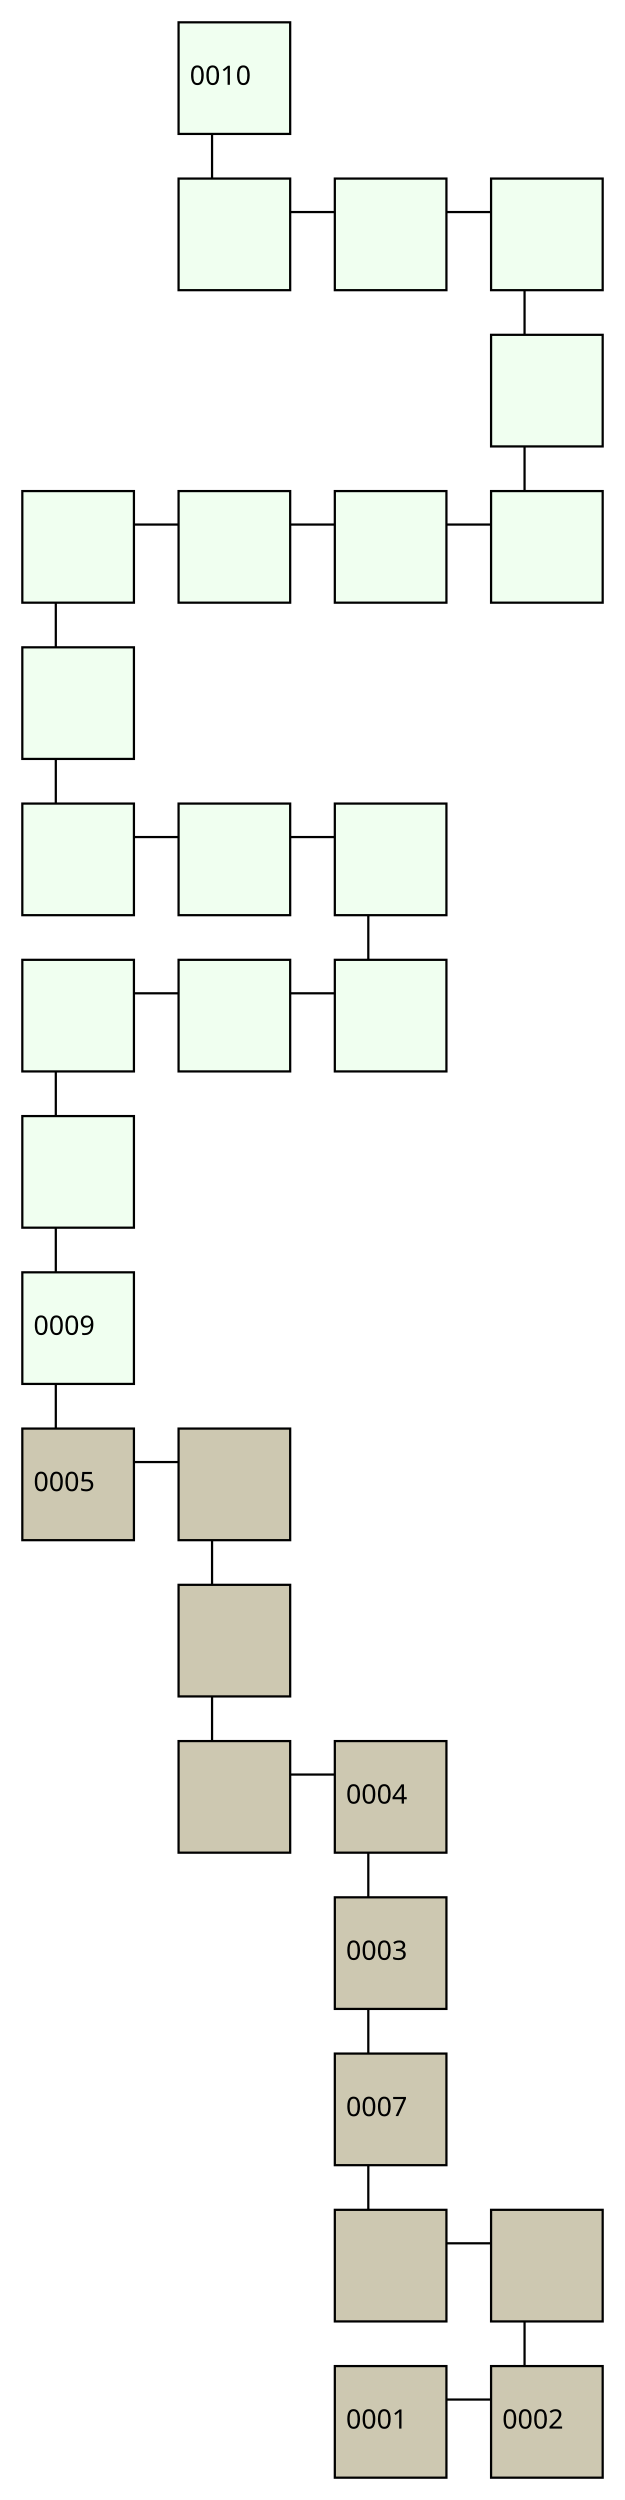
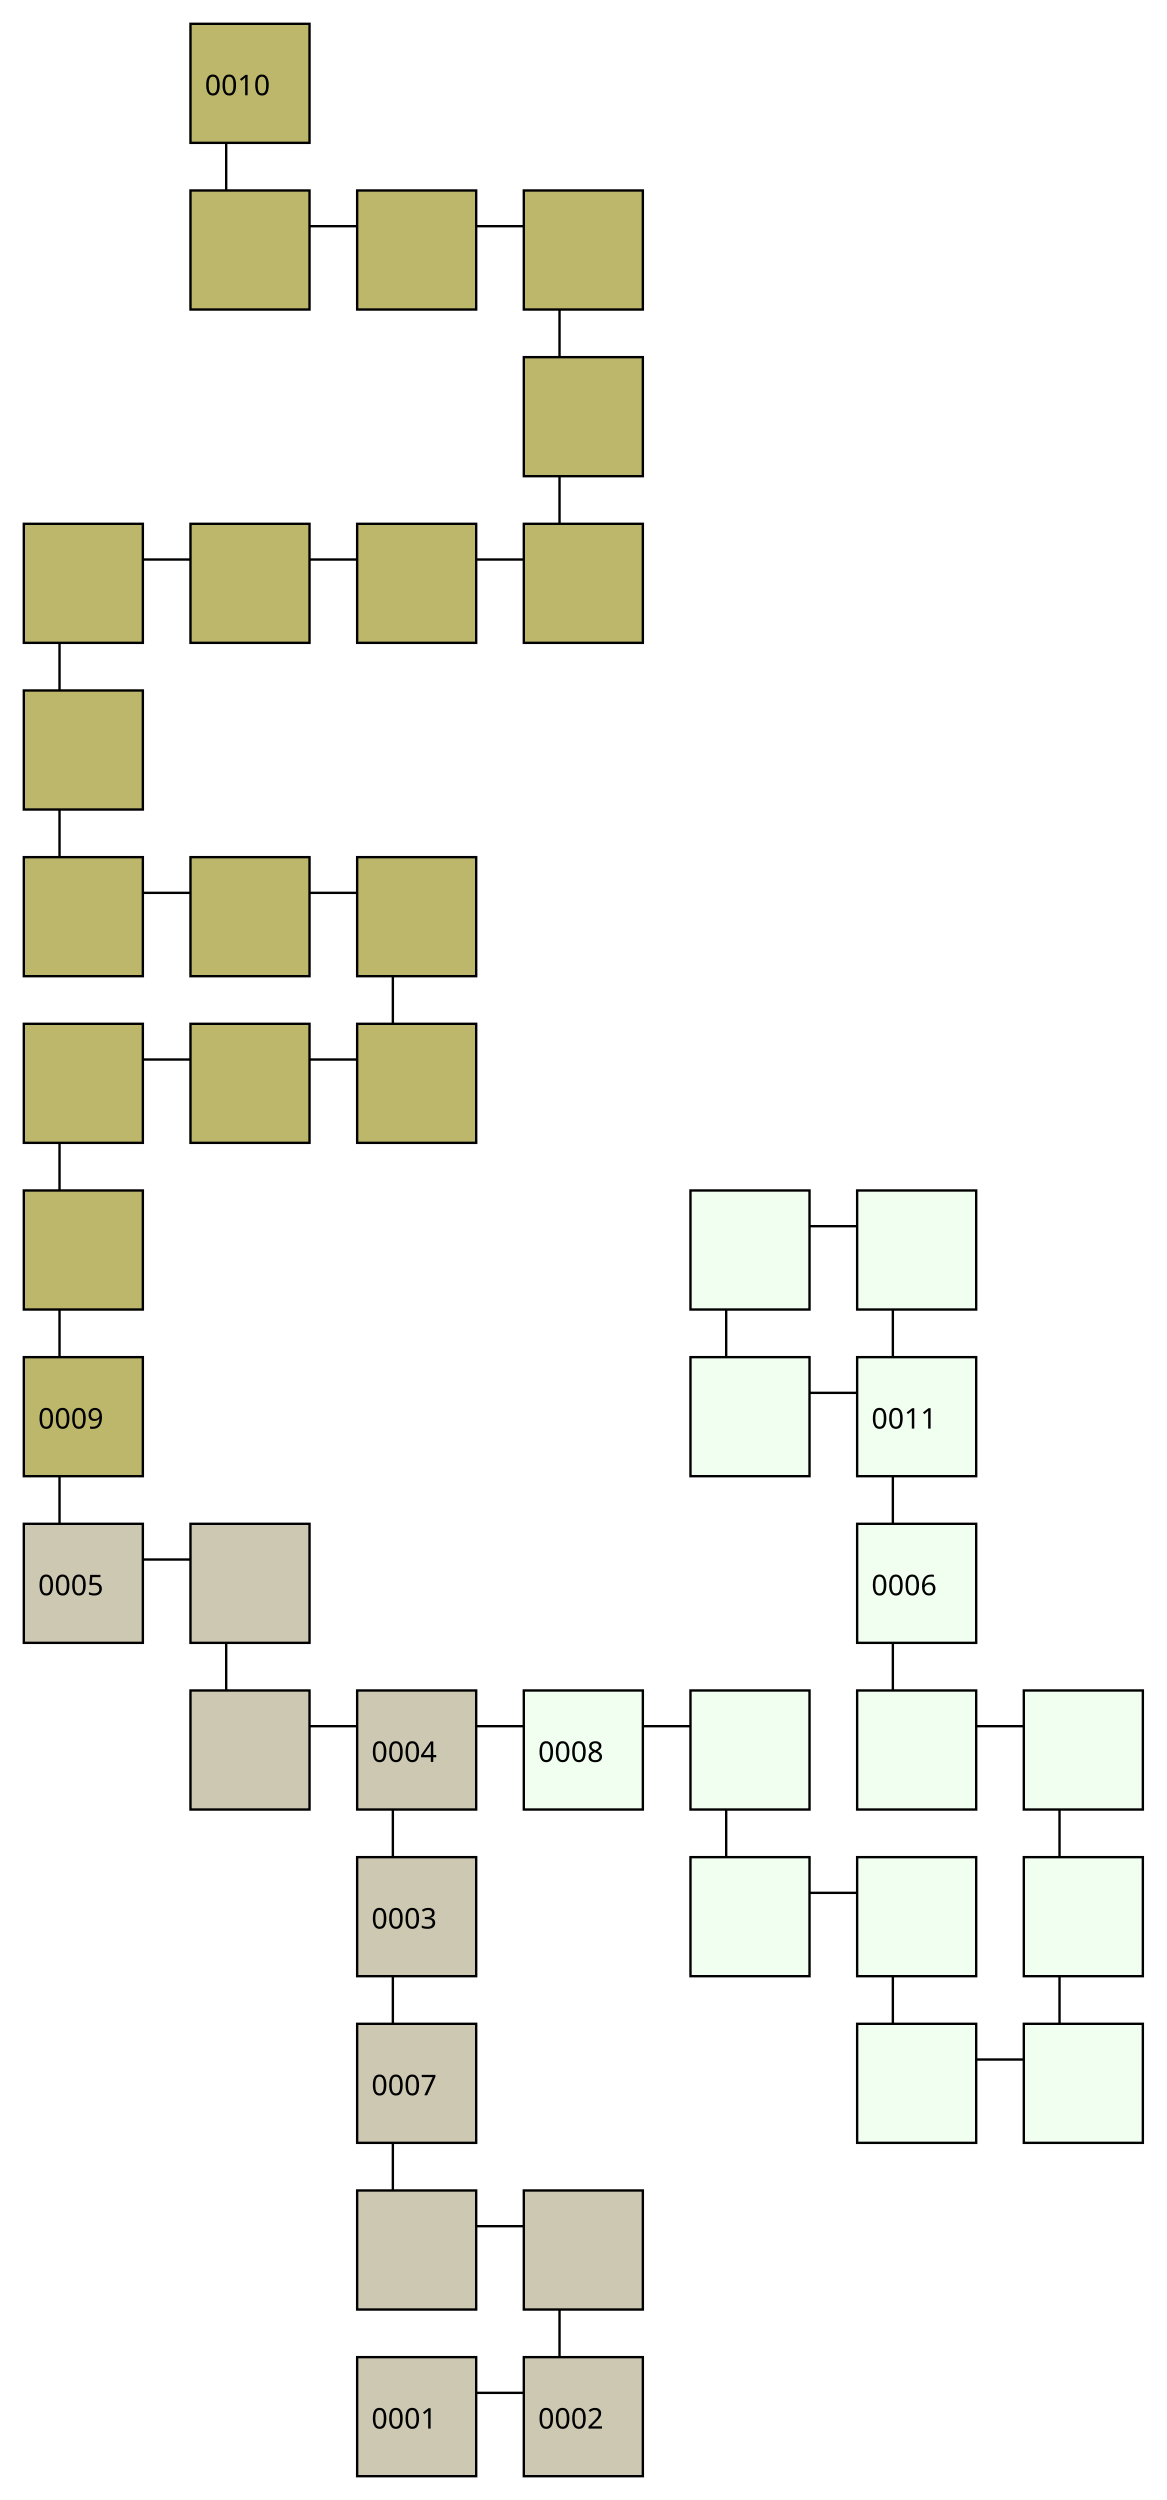
- <svg xmlns="http://www.w3.org/2000/svg" width="280" height="1120">
+ <svg xmlns="http://www.w3.org/2000/svg" width="490" height="1050">
  <line stroke="#000" y1="95" y2="25" class="mud-direction" x2="95" stroke-weight="5" x1="95" />
  <line stroke="#000" y1="95" y2="95" class="mud-direction" x2="95" stroke-weight="5" x1="165" />
  <line stroke="#000" y1="95" y2="95" class="mud-direction" x2="165" stroke-weight="5" x1="235" />
  <line stroke="#000" y1="165" y2="95" class="mud-direction" x2="235" stroke-weight="5" x1="235" />
  <line stroke="#000" y1="235" y2="165" class="mud-direction" x2="235" stroke-weight="5" x1="235" />
  <line stroke="#000" y1="235" y2="235" class="mud-direction" x2="235" stroke-weight="5" x1="165" />
  <line stroke="#000" y1="235" y2="235" class="mud-direction" x2="165" stroke-weight="5" x1="95" />
  <line stroke="#000" y1="235" y2="235" class="mud-direction" x2="95" stroke-weight="5" x1="25" />
  <line stroke="#000" y1="305" y2="235" class="mud-direction" x2="25" stroke-weight="5" x1="25" />
  <line stroke="#000" y1="375" y2="305" class="mud-direction" x2="25" stroke-weight="5" x1="25" />
  <line stroke="#000" y1="375" y2="375" class="mud-direction" x2="25" stroke-weight="5" x1="95" />
  <line stroke="#000" y1="375" y2="375" class="mud-direction" x2="95" stroke-weight="5" x1="165" />
  <line stroke="#000" y1="445" y2="375" class="mud-direction" x2="165" stroke-weight="5" x1="165" />
  <line stroke="#000" y1="445" y2="445" class="mud-direction" x2="165" stroke-weight="5" x1="95" />
  <line stroke="#000" y1="445" y2="445" class="mud-direction" x2="95" stroke-weight="5" x1="25" />
  <line stroke="#000" y1="515" y2="445" class="mud-direction" x2="25" stroke-weight="5" x1="25" />
  <line stroke="#000" y1="585" y2="515" class="mud-direction" x2="25" stroke-weight="5" x1="25" />
  <line stroke="#000" y1="655" y2="585" class="mud-direction" x2="25" stroke-weight="5" x1="25" />
  <line stroke="#000" y1="655" y2="655" class="mud-direction" x2="25" stroke-weight="5" x1="95" />
  <line stroke="#000" y1="725" y2="655" class="mud-direction" x2="95" stroke-weight="5" x1="95" />
-   <line stroke="#000" y1="795" y2="725" class="mud-direction" x2="95" stroke-weight="5" x1="95" />
-   <line stroke="#000" y1="795" y2="795" class="mud-direction" x2="95" stroke-weight="5" x1="165" />
+   <line stroke="#000" y1="515" y2="585" class="mud-direction" x2="305" stroke-weight="5" x1="305" />
+   <line stroke="#000" y1="515" y2="515" class="mud-direction" x2="305" stroke-weight="5" x1="375" />
+   <line stroke="#000" y1="585" y2="585" class="mud-direction" x2="305" stroke-weight="5" x1="375" />
+   <line stroke="#000" y1="585" y2="515" class="mud-direction" x2="375" stroke-weight="5" x1="375" />
+   <line stroke="#000" y1="655" y2="585" class="mud-direction" x2="375" stroke-weight="5" x1="375" />
+   <line stroke="#000" y1="725" y2="655" class="mud-direction" x2="375" stroke-weight="5" x1="375" />
+   <line stroke="#000" y1="725" y2="725" class="mud-direction" x2="375" stroke-weight="5" x1="445" />
+   <line stroke="#000" y1="795" y2="725" class="mud-direction" x2="445" stroke-weight="5" x1="445" />
+   <line stroke="#000" y1="865" y2="795" class="mud-direction" x2="445" stroke-weight="5" x1="445" />
+   <line stroke="#000" y1="865" y2="865" class="mud-direction" x2="445" stroke-weight="5" x1="375" />
+   <line stroke="#000" y1="795" y2="865" class="mud-direction" x2="375" stroke-weight="5" x1="375" />
+   <line stroke="#000" y1="795" y2="795" class="mud-direction" x2="375" stroke-weight="5" x1="305" />
+   <line stroke="#000" y1="725" y2="795" class="mud-direction" x2="305" stroke-weight="5" x1="305" />
+   <line stroke="#000" y1="725" y2="725" class="mud-direction" x2="305" stroke-weight="5" x1="235" />
+   <line stroke="#000" y1="725" y2="725" class="mud-direction" x2="95" stroke-weight="5" x1="165" />
+   <line stroke="#000" y1="725" y2="725" class="mud-direction" x2="235" stroke-weight="5" x1="165" />
+   <line stroke="#000" y1="795" y2="725" class="mud-direction" x2="165" stroke-weight="5" x1="165" />
  <line stroke="#000" y1="865" y2="795" class="mud-direction" x2="165" stroke-weight="5" x1="165" />
  <line stroke="#000" y1="935" y2="865" class="mud-direction" x2="165" stroke-weight="5" x1="165" />
-   <line stroke="#000" y1="1005" y2="935" class="mud-direction" x2="165" stroke-weight="5" x1="165" />
-   <line stroke="#000" y1="1005" y2="1005" class="mud-direction" x2="165" stroke-weight="5" x1="235" />
-   <line stroke="#000" y1="1075" y2="1005" class="mud-direction" x2="235" stroke-weight="5" x1="235" />
-   <line stroke="#000" y1="1075" y2="1075" class="mud-direction" x2="235" stroke-weight="5" x1="165" />
-   <rect stroke="#000" height="50" width="50" fill="#cdc8b1" class="mud-place" stroke-weight="3" y="1060" x="150" />
-   <text style="font-family: tahoma;" class="mud-label" y="1088" x="155">0001</text>
-   <rect stroke="#000" height="50" width="50" fill="#cdc8b1" class="mud-place" stroke-weight="3" y="1060" x="220" />
-   <text style="font-family: tahoma;" class="mud-label" y="1088" x="225">0002</text>
-   <rect stroke="#000" height="50" width="50" fill="#cdc8b1" class="mud-place" stroke-weight="3" y="990" x="220" />
-   <rect stroke="#000" height="50" width="50" fill="#cdc8b1" class="mud-place" stroke-weight="3" y="990" x="150" />
-   <rect stroke="#000" height="50" width="50" fill="#cdc8b1" class="mud-place" stroke-weight="3" y="920" x="150" />
-   <text style="font-family: tahoma;" class="mud-label" y="948" x="155">0007</text>
-   <rect stroke="#000" height="50" width="50" fill="#cdc8b1" class="mud-place" stroke-weight="3" y="850" x="150" />
-   <text style="font-family: tahoma;" class="mud-label" y="878" x="155">0003</text>
-   <rect stroke="#000" height="50" width="50" fill="#cdc8b1" class="mud-place" stroke-weight="3" y="780" x="150" />
-   <text style="font-family: tahoma;" class="mud-label" y="808" x="155">0004</text>
-   <rect stroke="#000" height="50" width="50" fill="#cdc8b1" class="mud-place" stroke-weight="3" y="780" x="80" />
-   <rect stroke="#000" height="50" width="50" fill="#cdc8b1" class="mud-place" stroke-weight="3" y="710" x="80" />
-   <rect stroke="#000" height="50" width="50" fill="#cdc8b1" class="mud-place" stroke-weight="3" y="640" x="80" />
-   <rect stroke="#000" height="50" width="50" fill="#cdc8b1" class="mud-place" stroke-weight="3" y="640" x="10" />
-   <text style="font-family: tahoma;" class="mud-label" y="668" x="15">0005</text>
-   <rect stroke="#000" height="50" width="50" fill="#f0fff0" class="mud-place" stroke-weight="3" y="570" x="10" />
-   <text style="font-family: tahoma;" class="mud-label" y="598" x="15">0009</text>
-   <rect stroke="#000" height="50" width="50" fill="#f0fff0" class="mud-place" stroke-weight="3" y="500" x="10" />
-   <rect stroke="#000" height="50" width="50" fill="#f0fff0" class="mud-place" stroke-weight="3" y="430" x="10" />
-   <rect stroke="#000" height="50" width="50" fill="#f0fff0" class="mud-place" stroke-weight="3" y="430" x="80" />
-   <rect stroke="#000" height="50" width="50" fill="#f0fff0" class="mud-place" stroke-weight="3" y="430" x="150" />
-   <rect stroke="#000" height="50" width="50" fill="#f0fff0" class="mud-place" stroke-weight="3" y="360" x="150" />
-   <rect stroke="#000" height="50" width="50" fill="#f0fff0" class="mud-place" stroke-weight="3" y="360" x="80" />
-   <rect stroke="#000" height="50" width="50" fill="#f0fff0" class="mud-place" stroke-weight="3" y="360" x="10" />
-   <rect stroke="#000" height="50" width="50" fill="#f0fff0" class="mud-place" stroke-weight="3" y="290" x="10" />
-   <rect stroke="#000" height="50" width="50" fill="#f0fff0" class="mud-place" stroke-weight="3" y="220" x="10" />
-   <rect stroke="#000" height="50" width="50" fill="#f0fff0" class="mud-place" stroke-weight="3" y="220" x="80" />
-   <rect stroke="#000" height="50" width="50" fill="#f0fff0" class="mud-place" stroke-weight="3" y="220" x="150" />
-   <rect stroke="#000" height="50" width="50" fill="#f0fff0" class="mud-place" stroke-weight="3" y="220" x="220" />
-   <rect stroke="#000" height="50" width="50" fill="#f0fff0" class="mud-place" stroke-weight="3" y="150" x="220" />
-   <rect stroke="#000" height="50" width="50" fill="#f0fff0" class="mud-place" stroke-weight="3" y="80" x="220" />
-   <rect stroke="#000" height="50" width="50" fill="#f0fff0" class="mud-place" stroke-weight="3" y="80" x="150" />
-   <rect stroke="#000" height="50" width="50" fill="#f0fff0" class="mud-place" stroke-weight="3" y="80" x="80" />
-   <rect stroke="#000" height="50" width="50" fill="#f0fff0" class="mud-place" stroke-weight="3" y="10" x="80" />
-   <text style="font-family: tahoma;" class="mud-label" y="38" x="85">0010</text>
+   <line stroke="#000" y1="935" y2="935" class="mud-direction" x2="165" stroke-weight="5" x1="235" />
+   <line stroke="#000" y1="1005" y2="935" class="mud-direction" x2="235" stroke-weight="5" x1="235" />
+   <line stroke="#000" y1="1005" y2="1005" class="mud-direction" x2="235" stroke-weight="5" x1="165" />
+   <rect id="tag0001" stroke="#000" height="50" width="50" fill="#cdc8b1" class="mud-place" stroke-weight="3" y="990" x="150" />
+   <rect id="tag0002" stroke="#000" height="50" width="50" fill="#cdc8b1" class="mud-place" stroke-weight="3" y="990" x="220" />
+   <rect id="tag000200007" stroke="#000" height="50" width="50" fill="#cdc8b1" class="mud-place" stroke-weight="3" y="920" x="220" />
+   <rect id="tag000210007" stroke="#000" height="50" width="50" fill="#cdc8b1" class="mud-place" stroke-weight="3" y="920" x="150" />
+   <rect id="tag0007" stroke="#000" height="50" width="50" fill="#cdc8b1" class="mud-place" stroke-weight="3" y="850" x="150" />
+   <rect id="tag0003" stroke="#000" height="50" width="50" fill="#cdc8b1" class="mud-place" stroke-weight="3" y="780" x="150" />
+   <rect id="tag0004" stroke="#000" height="50" width="50" fill="#cdc8b1" class="mud-place" stroke-weight="3" y="710" x="150" />
+   <rect id="tag0008" stroke="#000" height="50" width="50" fill="#f0fff0" class="mud-place" stroke-weight="3" y="710" x="220" />
+   <rect id="tag000800006" stroke="#000" height="50" width="50" fill="#f0fff0" class="mud-place" stroke-weight="3" y="710" x="290" />
+   <rect id="tag000810006" stroke="#000" height="50" width="50" fill="#f0fff0" class="mud-place" stroke-weight="3" y="780" x="290" />
+   <rect id="tag000820006" stroke="#000" height="50" width="50" fill="#f0fff0" class="mud-place" stroke-weight="3" y="780" x="360" />
+   <rect id="tag000830006" stroke="#000" height="50" width="50" fill="#f0fff0" class="mud-place" stroke-weight="3" y="850" x="360" />
+   <rect id="tag000840006" stroke="#000" height="50" width="50" fill="#f0fff0" class="mud-place" stroke-weight="3" y="850" x="430" />
+   <rect id="tag000850006" stroke="#000" height="50" width="50" fill="#f0fff0" class="mud-place" stroke-weight="3" y="780" x="430" />
+   <rect id="tag000860006" stroke="#000" height="50" width="50" fill="#f0fff0" class="mud-place" stroke-weight="3" y="710" x="430" />
+   <rect id="tag000870006" stroke="#000" height="50" width="50" fill="#f0fff0" class="mud-place" stroke-weight="3" y="710" x="360" />
+   <rect id="tag0006" stroke="#000" height="50" width="50" fill="#f0fff0" class="mud-place" stroke-weight="3" y="640" x="360" />
+   <rect id="tag0011" stroke="#000" height="50" width="50" fill="#f0fff0" class="mud-place" stroke-weight="3" y="570" x="360" />
+   <rect id="tag001120011" stroke="#000" height="50" width="50" fill="#f0fff0" class="mud-place" stroke-weight="3" y="500" x="360" />
+   <rect id="tag001110011" stroke="#000" height="50" width="50" fill="#f0fff0" class="mud-place" stroke-weight="3" y="500" x="290" />
+   <rect id="tag001100011" stroke="#000" height="50" width="50" fill="#f0fff0" class="mud-place" stroke-weight="3" y="570" x="290" />
+   <rect id="tag000400005" stroke="#000" height="50" width="50" fill="#cdc8b1" class="mud-place" stroke-weight="3" y="710" x="80" />
+   <rect id="tag000410005" stroke="#000" height="50" width="50" fill="#cdc8b1" class="mud-place" stroke-weight="3" y="640" x="80" />
+   <rect id="tag0005" stroke="#000" height="50" width="50" fill="#cdc8b1" class="mud-place" stroke-weight="3" y="640" x="10" />
+   <rect id="tag0009" stroke="#000" height="50" width="50" fill="#bdb76b" class="mud-place" stroke-weight="3" y="570" x="10" />
+   <rect id="tag000900010" stroke="#000" height="50" width="50" fill="#bdb76b" class="mud-place" stroke-weight="3" y="500" x="10" />
+   <rect id="tag000910010" stroke="#000" height="50" width="50" fill="#bdb76b" class="mud-place" stroke-weight="3" y="430" x="10" />
+   <rect id="tag000920010" stroke="#000" height="50" width="50" fill="#bdb76b" class="mud-place" stroke-weight="3" y="430" x="80" />
+   <rect id="tag000930010" stroke="#000" height="50" width="50" fill="#bdb76b" class="mud-place" stroke-weight="3" y="430" x="150" />
+   <rect id="tag000940010" stroke="#000" height="50" width="50" fill="#bdb76b" class="mud-place" stroke-weight="3" y="360" x="150" />
+   <rect id="tag000950010" stroke="#000" height="50" width="50" fill="#bdb76b" class="mud-place" stroke-weight="3" y="360" x="80" />
+   <rect id="tag000960010" stroke="#000" height="50" width="50" fill="#bdb76b" class="mud-place" stroke-weight="3" y="360" x="10" />
+   <rect id="tag000970010" stroke="#000" height="50" width="50" fill="#bdb76b" class="mud-place" stroke-weight="3" y="290" x="10" />
+   <rect id="tag000980010" stroke="#000" height="50" width="50" fill="#bdb76b" class="mud-place" stroke-weight="3" y="220" x="10" />
+   <rect id="tag000990010" stroke="#000" height="50" width="50" fill="#bdb76b" class="mud-place" stroke-weight="3" y="220" x="80" />
+   <rect id="tag0009100010" stroke="#000" height="50" width="50" fill="#bdb76b" class="mud-place" stroke-weight="3" y="220" x="150" />
+   <rect id="tag0009110010" stroke="#000" height="50" width="50" fill="#bdb76b" class="mud-place" stroke-weight="3" y="220" x="220" />
+   <rect id="tag0009120010" stroke="#000" height="50" width="50" fill="#bdb76b" class="mud-place" stroke-weight="3" y="150" x="220" />
+   <rect id="tag0009130010" stroke="#000" height="50" width="50" fill="#bdb76b" class="mud-place" stroke-weight="3" y="80" x="220" />
+   <rect id="tag0009140010" stroke="#000" height="50" width="50" fill="#bdb76b" class="mud-place" stroke-weight="3" y="80" x="150" />
+   <rect id="tag0009150010" stroke="#000" height="50" width="50" fill="#bdb76b" class="mud-place" stroke-weight="3" y="80" x="80" />
+   <rect id="tag0010" stroke="#000" height="50" width="50" fill="#bdb76b" class="mud-place" stroke-weight="3" y="10" x="80" />
+   <text style="font-family: tahoma;" class="mud-label" y="1020" x="156">0001
+ </text>
+   <text id="tip0001" visibility="hidden" y="1030" x="5">This is the bus stop at Dean's Corners.  The main road to Aylesbury and Arkham runs east to west respectively.  
+ <set attributeName="visibility" from="hidden" to="visible" begin="tag0001.mouseover" end="tag0001.mouseout" />
+   </text>
+   <text style="font-family: tahoma;" class="mud-label" y="1020" x="226">0002
+ </text>
+   <text id="tip0002" visibility="hidden" y="1030" x="5">This is the Dunwich Turnoff.  The main road to Aylesbury and Arkham runs east to west respectively.  The road to Dunwich, little more than an improved dirt road, heads north.
+ <set attributeName="visibility" from="hidden" to="visible" begin="tag0002.mouseover" end="tag0002.mouseout" />
+   </text>
+   <text id="tip000200007" visibility="hidden" y="960" x="5">Dunwich Road, between the turnoff and the bridge.
+ <set attributeName="visibility" from="hidden" to="visible" begin="tag000200007.mouseover" end="tag000200007.mouseout" />
+   </text>
+   <text id="tip000210007" visibility="hidden" y="960" x="5">Dunwich Road, between the turnoff and the bridge.
+ <set attributeName="visibility" from="hidden" to="visible" begin="tag000210007.mouseover" end="tag000210007.mouseout" />
+   </text>
+   <text style="font-family: tahoma;" class="mud-label" y="880" x="156">0007
+ </text>
+   <text id="tip0007" visibility="hidden" y="890" x="5">A dangerous looking, old covered bridge, crosses the creek to the north.  The road to the Dunwich Turnoff heads south.
+ <set attributeName="visibility" from="hidden" to="visible" begin="tag0007.mouseover" end="tag0007.mouseout" />
+   </text>
+   <text style="font-family: tahoma;" class="mud-label" y="810" x="156">0003
+ </text>
+   <text id="tip0003" visibility="hidden" y="820" x="5">This is a covered bridge made mainly of wooden planks.  Dunwich Road continues to the north and south.  A river flows east to west below the bridge.
+ <set attributeName="visibility" from="hidden" to="visible" begin="tag0003.mouseover" end="tag0003.mouseout" />
+   </text>
+   <text style="font-family: tahoma;" class="mud-label" y="740" x="156">0004
+ </text>
+   <text id="tip0004" visibility="hidden" y="750" x="5">The road to Dunwich continues west.  A dirt track heads east.
+ <set attributeName="visibility" from="hidden" to="visible" begin="tag0004.mouseover" end="tag0004.mouseout" />
+   </text>
+   <text style="font-family: tahoma;" class="mud-label" y="740" x="226">0008
+ </text>
+   <text id="tip0008" visibility="hidden" y="750" x="5">The start of a dirt track which heads east.  There is a road to the west.
+ <set attributeName="visibility" from="hidden" to="visible" begin="tag0008.mouseover" end="tag0008.mouseout" />
+   </text>
+   <text id="tip000800006" visibility="hidden" y="750" x="5">A dirt track between the bridge and Potter's Pond Creek.
+ <set attributeName="visibility" from="hidden" to="visible" begin="tag000800006.mouseover" end="tag000800006.mouseout" />
+   </text>
+   <text id="tip000810006" visibility="hidden" y="820" x="5">A dirt track between the bridge and Potter's Pond Creek.
+ <set attributeName="visibility" from="hidden" to="visible" begin="tag000810006.mouseover" end="tag000810006.mouseout" />
+   </text>
+   <text id="tip000820006" visibility="hidden" y="820" x="5">A dirt track between the bridge and Potter's Pond Creek.
+ <set attributeName="visibility" from="hidden" to="visible" begin="tag000820006.mouseover" end="tag000820006.mouseout" />
+   </text>
+   <text id="tip000830006" visibility="hidden" y="890" x="5">A dirt track between the bridge and Potter's Pond Creek.
+ <set attributeName="visibility" from="hidden" to="visible" begin="tag000830006.mouseover" end="tag000830006.mouseout" />
+   </text>
+   <text id="tip000840006" visibility="hidden" y="890" x="5">A dirt track between the bridge and Potter's Pond Creek.
+ <set attributeName="visibility" from="hidden" to="visible" begin="tag000840006.mouseover" end="tag000840006.mouseout" />
+   </text>
+   <text id="tip000850006" visibility="hidden" y="820" x="5">A dirt track between the bridge and Potter's Pond Creek.
+ <set attributeName="visibility" from="hidden" to="visible" begin="tag000850006.mouseover" end="tag000850006.mouseout" />
+   </text>
+   <text id="tip000860006" visibility="hidden" y="750" x="5">A dirt track between the bridge and Potter's Pond Creek.
+ <set attributeName="visibility" from="hidden" to="visible" begin="tag000860006.mouseover" end="tag000860006.mouseout" />
+   </text>
+   <text id="tip000870006" visibility="hidden" y="750" x="5">A dirt track between the bridge and Potter's Pond Creek.
+ <set attributeName="visibility" from="hidden" to="visible" begin="tag000870006.mouseover" end="tag000870006.mouseout" />
+   </text>
+   <text style="font-family: tahoma;" class="mud-label" y="670" x="366">0006
+ </text>
+   <text id="tip0006" visibility="hidden" y="680" x="5">The dirt track to the south ends abruptly.  The creek continues to flow north towards the sound of bullfrogs.
+ <set attributeName="visibility" from="hidden" to="visible" begin="tag0006.mouseover" end="tag0006.mouseout" />
+   </text>
+   <text style="font-family: tahoma;" class="mud-label" y="600" x="366">0011
+ </text>
+   <text id="tip0011" visibility="hidden" y="610" x="5">A path leads around Potter's Pond.  The sound of bullfrogs is almost deafening.
+ <set attributeName="visibility" from="hidden" to="visible" begin="tag0011.mouseover" end="tag0011.mouseout" />
+   </text>
+   <text id="tip001120011" visibility="hidden" y="540" x="5">The path around Potter's Pond.  The sound of bullfrogs is almost deafening.
+ <set attributeName="visibility" from="hidden" to="visible" begin="tag001120011.mouseover" end="tag001120011.mouseout" />
+   </text>
+   <text id="tip001110011" visibility="hidden" y="540" x="5">The path around Potter's Pond.  The sound of bullfrogs is almost deafening.
+ <set attributeName="visibility" from="hidden" to="visible" begin="tag001110011.mouseover" end="tag001110011.mouseout" />
+   </text>
+   <text id="tip001100011" visibility="hidden" y="610" x="5">The path around Potter's Pond.  The sound of bullfrogs is almost deafening.
+ <set attributeName="visibility" from="hidden" to="visible" begin="tag001100011.mouseover" end="tag001100011.mouseout" />
+   </text>
+   <text id="tip000400005" visibility="hidden" y="750" x="5">Dunwich Road, between the bridge and East Creek Road junction.
+ <set attributeName="visibility" from="hidden" to="visible" begin="tag000400005.mouseover" end="tag000400005.mouseout" />
+   </text>
+   <text id="tip000410005" visibility="hidden" y="680" x="5">Dunwich Road, between the bridge and East Creek Road junction.
+ <set attributeName="visibility" from="hidden" to="visible" begin="tag000410005.mouseover" end="tag000410005.mouseout" />
+   </text>
+   <text style="font-family: tahoma;" class="mud-label" y="670" x="16">0005
+ </text>
+   <text id="tip0005" visibility="hidden" y="680" x="5">Dunwich Road turns sharply from the east to the north.  East Creek Road leads off to the west.
+ <set attributeName="visibility" from="hidden" to="visible" begin="tag0005.mouseover" end="tag0005.mouseout" />
+   </text>
+   <text style="font-family: tahoma;" class="mud-label" y="600" x="16">0009
+ </text>
+   <text id="tip0009" visibility="hidden" y="610" x="5">East Creek Junction is to the south.  The road to Dunwich continues north.
+ <set attributeName="visibility" from="hidden" to="visible" begin="tag0009.mouseover" end="tag0009.mouseout" />
+   </text>
+   <text id="tip000900010" visibility="hidden" y="540" x="5">The road between Dunwich and East Creek Junction.
+ <set attributeName="visibility" from="hidden" to="visible" begin="tag000900010.mouseover" end="tag000900010.mouseout" />
+   </text>
+   <text id="tip000910010" visibility="hidden" y="470" x="5">The road between Dunwich and East Creek Junction.
+ <set attributeName="visibility" from="hidden" to="visible" begin="tag000910010.mouseover" end="tag000910010.mouseout" />
+   </text>
+   <text id="tip000920010" visibility="hidden" y="470" x="5">The road between Dunwich and East Creek Junction.
+ <set attributeName="visibility" from="hidden" to="visible" begin="tag000920010.mouseover" end="tag000920010.mouseout" />
+   </text>
+   <text id="tip000930010" visibility="hidden" y="470" x="5">The road between Dunwich and East Creek Junction.
+ <set attributeName="visibility" from="hidden" to="visible" begin="tag000930010.mouseover" end="tag000930010.mouseout" />
+   </text>
+   <text id="tip000940010" visibility="hidden" y="400" x="5">The road between Dunwich and East Creek Junction.
+ <set attributeName="visibility" from="hidden" to="visible" begin="tag000940010.mouseover" end="tag000940010.mouseout" />
+   </text>
+   <text id="tip000950010" visibility="hidden" y="400" x="5">The road between Dunwich and East Creek Junction.
+ <set attributeName="visibility" from="hidden" to="visible" begin="tag000950010.mouseover" end="tag000950010.mouseout" />
+   </text>
+   <text id="tip000960010" visibility="hidden" y="400" x="5">The road between Dunwich and East Creek Junction.
+ <set attributeName="visibility" from="hidden" to="visible" begin="tag000960010.mouseover" end="tag000960010.mouseout" />
+   </text>
+   <text id="tip000970010" visibility="hidden" y="330" x="5">The road between Dunwich and East Creek Junction.
+ <set attributeName="visibility" from="hidden" to="visible" begin="tag000970010.mouseover" end="tag000970010.mouseout" />
+   </text>
+   <text id="tip000980010" visibility="hidden" y="260" x="5">The road between Dunwich and East Creek Junction.
+ <set attributeName="visibility" from="hidden" to="visible" begin="tag000980010.mouseover" end="tag000980010.mouseout" />
+   </text>
+   <text id="tip000990010" visibility="hidden" y="260" x="5">The road between Dunwich and East Creek Junction.
+ <set attributeName="visibility" from="hidden" to="visible" begin="tag000990010.mouseover" end="tag000990010.mouseout" />
+   </text>
+   <text id="tip0009100010" visibility="hidden" y="260" x="5">The road between Dunwich and East Creek Junction.
+ <set attributeName="visibility" from="hidden" to="visible" begin="tag0009100010.mouseover" end="tag0009100010.mouseout" />
+   </text>
+   <text id="tip0009110010" visibility="hidden" y="260" x="5">The road between Dunwich and East Creek Junction.
+ <set attributeName="visibility" from="hidden" to="visible" begin="tag0009110010.mouseover" end="tag0009110010.mouseout" />
+   </text>
+   <text id="tip0009120010" visibility="hidden" y="190" x="5">The road between Dunwich and East Creek Junction.
+ <set attributeName="visibility" from="hidden" to="visible" begin="tag0009120010.mouseover" end="tag0009120010.mouseout" />
+   </text>
+   <text id="tip0009130010" visibility="hidden" y="120" x="5">The road between Dunwich and East Creek Junction.
+ <set attributeName="visibility" from="hidden" to="visible" begin="tag0009130010.mouseover" end="tag0009130010.mouseout" />
+   </text>
+   <text id="tip0009140010" visibility="hidden" y="120" x="5">The road between Dunwich and East Creek Junction.
+ <set attributeName="visibility" from="hidden" to="visible" begin="tag0009140010.mouseover" end="tag0009140010.mouseout" />
+   </text>
+   <text id="tip0009150010" visibility="hidden" y="120" x="5">The road between Dunwich and East Creek Junction.
+ <set attributeName="visibility" from="hidden" to="visible" begin="tag0009150010.mouseover" end="tag0009150010.mouseout" />
+   </text>
+   <text style="font-family: tahoma;" class="mud-label" y="40" x="86">0010
+ </text>
+   <text id="tip0010" visibility="hidden" y="50" x="5">To the north is a dangerous looking, rackety old wooden bridge which crosses Miskatonic River in to Dunwich.  The road south heads to East Creek Junction.  South River Road runs east to west.
+ <set attributeName="visibility" from="hidden" to="visible" begin="tag0010.mouseover" end="tag0010.mouseout" />
+   </text>
</svg>
